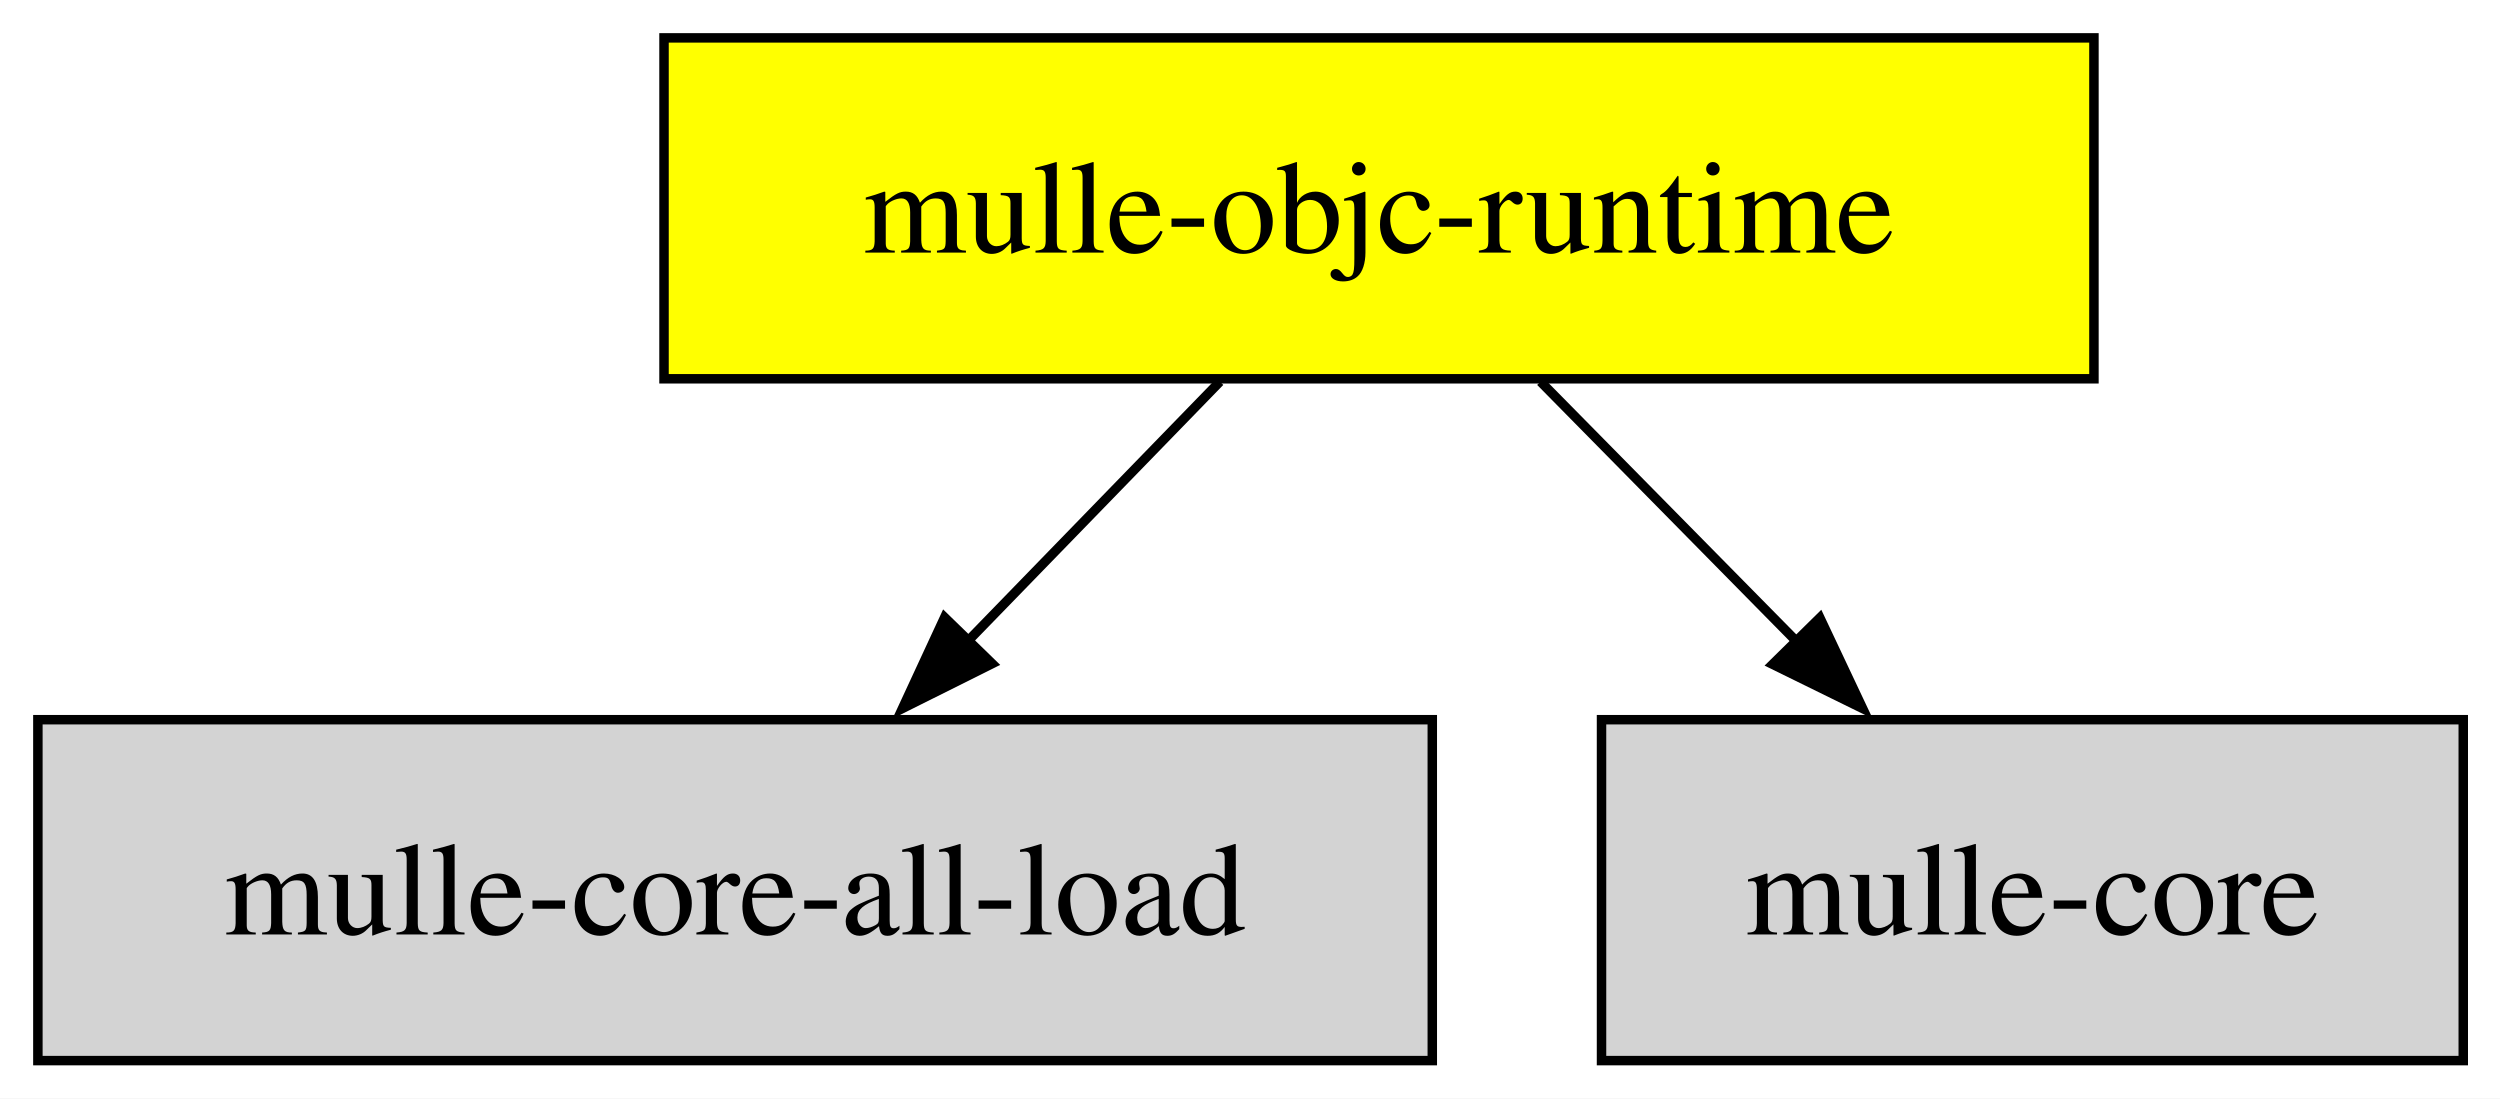
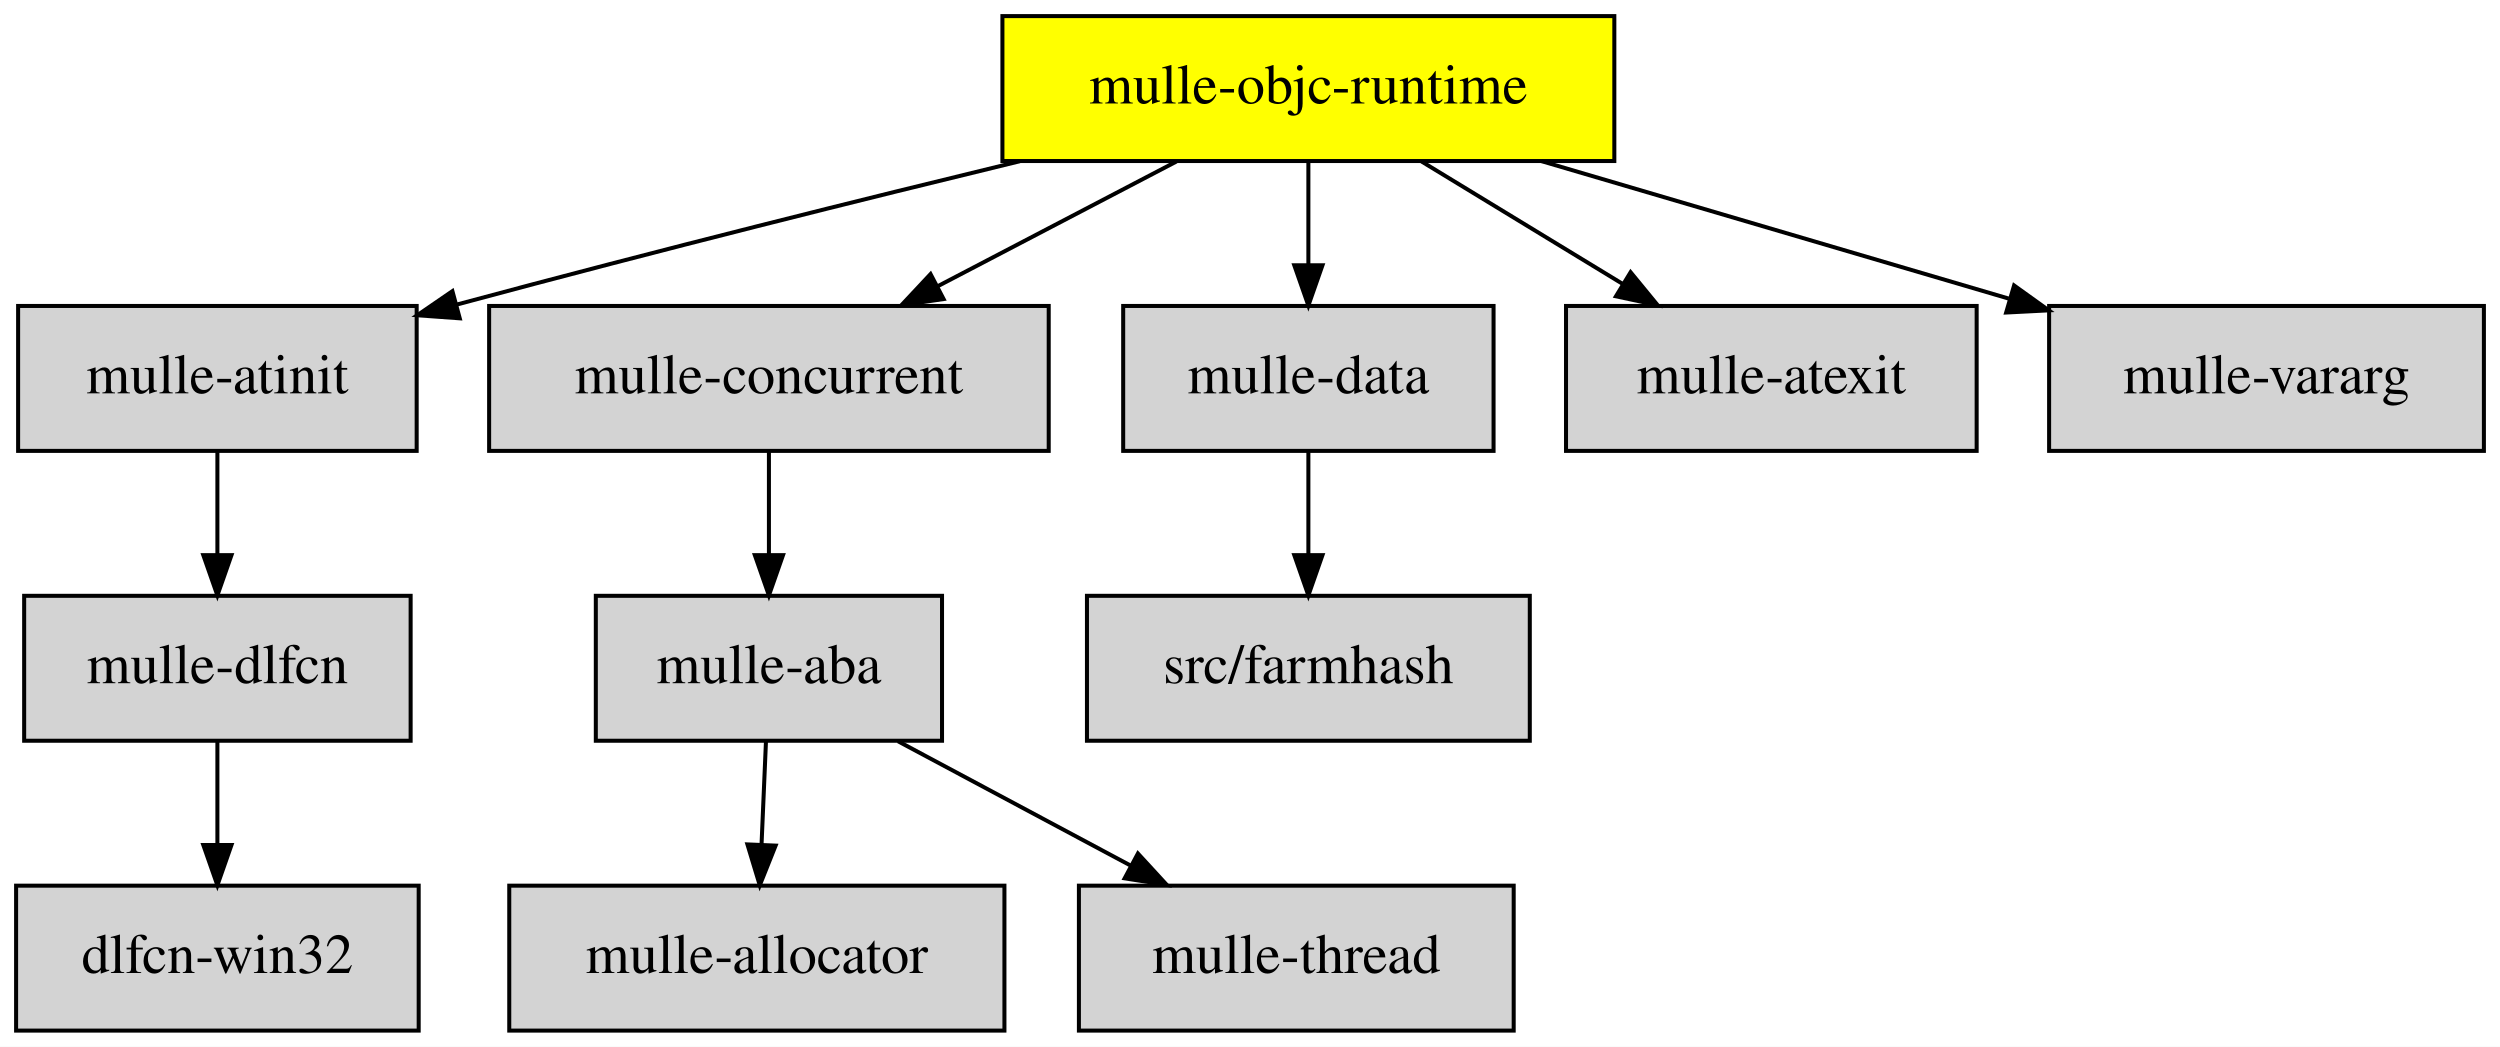
- <svg xmlns="http://www.w3.org/2000/svg" xmlns:xlink="http://www.w3.org/1999/xlink" width="264pt" height="116pt" viewBox="0.00 0.00 264.00 116.00">
-   <g id="graph0" class="graph" transform="scale(1 1) rotate(0) translate(4 112)">
-     <polygon fill="white" stroke="none" points="-4,4 -4,-112 260.12,-112 260.12,4 -4,4" />
+ <svg xmlns="http://www.w3.org/2000/svg" width="621pt" height="260pt" viewBox="0.00 0.00 621.00 260.00">
+   <g id="graph0" class="graph" transform="scale(1 1) rotate(0) translate(4 256)">
+     <polygon fill="white" stroke="transparent" points="-4,4 -4,-256 617,-256 617,4 -4,4" />
    <g id="node1" class="node">
-       <polygon fill="yellow" stroke="black" points="217.12,-108 66.12,-108 66.12,-72 217.12,-72 217.12,-108" />
-       <text xml:space="preserve" text-anchor="middle" x="141.62" y="-85.33" font-family="Times,serif" font-size="14.00">mulle-objc-runtime</text>
+       <polygon fill="yellow" stroke="black" points="397,-252 245,-252 245,-216 397,-216 397,-252" />
+       <text text-anchor="middle" x="321" y="-230.3" font-family="Times,serif" font-size="14.00">mulle-objc-runtime</text>
+     </g>
+     <g id="node5" class="node">
+       <polygon fill="lightgrey" stroke="black" points="99.5,-180 0.5,-180 0.5,-144 99.5,-144 99.5,-180" />
+       <text text-anchor="middle" x="50" y="-158.3" font-family="Times,serif" font-size="14.00">mulle-atinit</text>
+     </g>
+     <g id="edge8" class="edge">
+       <path fill="none" stroke="black" d="M249.32,-215.95C210.34,-206.49 161.07,-194.24 109.32,-180.31" />
+       <polygon fill="black" stroke="black" points="110.2,-176.93 99.64,-177.69 108.38,-183.68 110.2,-176.93" />
+     </g>
+     <g id="node7" class="node">
+       <polygon fill="lightgrey" stroke="black" points="256.5,-180 117.5,-180 117.5,-144 256.5,-144 256.5,-180" />
+       <text text-anchor="middle" x="187" y="-158.3" font-family="Times,serif" font-size="14.00">mulle-concurrent</text>
+     </g>
+     <g id="edge9" class="edge">
+       <path fill="none" stroke="black" d="M288.22,-215.88C270.37,-206.55 248.1,-194.92 229,-184.94" />
+       <polygon fill="black" stroke="black" points="230.39,-181.72 219.91,-180.19 227.15,-187.92 230.39,-181.72" />
+     </g>
+     <g id="node8" class="node">
+       <polygon fill="lightgrey" stroke="black" points="367,-180 275,-180 275,-144 367,-144 367,-180" />
+       <text text-anchor="middle" x="321" y="-158.3" font-family="Times,serif" font-size="14.00">mulle-data</text>
+     </g>
+     <g id="edge10" class="edge">
+       <path fill="none" stroke="black" d="M321,-215.7C321,-207.98 321,-198.71 321,-190.11" />
+       <polygon fill="black" stroke="black" points="324.5,-190.1 321,-180.1 317.5,-190.1 324.5,-190.1" />
+     </g>
+     <g id="node11" class="node">
+       <polygon fill="lightgrey" stroke="black" points="487,-180 385,-180 385,-144 487,-144 487,-180" />
+       <text text-anchor="middle" x="436" y="-158.3" font-family="Times,serif" font-size="14.00">mulle-atexit</text>
+     </g>
+     <g id="edge7" class="edge">
+       <path fill="none" stroke="black" d="M349.13,-215.88C364.17,-206.72 382.87,-195.34 399.06,-185.48" />
+       <polygon fill="black" stroke="black" points="401.04,-188.38 407.76,-180.19 397.4,-182.4 401.04,-188.38" />
+     </g>
+     <g id="node12" class="node">
+       <polygon fill="lightgrey" stroke="black" points="613,-180 505,-180 505,-144 613,-144 613,-180" />
+       <text text-anchor="middle" x="559" y="-158.3" font-family="Times,serif" font-size="14.00">mulle-vararg</text>
+     </g>
+     <g id="edge11" class="edge">
+       <path fill="none" stroke="black" d="M378.92,-215.97C414.01,-205.65 458.82,-192.47 494.96,-181.83" />
+       <polygon fill="black" stroke="black" points="496.3,-185.09 504.91,-178.91 494.33,-178.37 496.3,-185.09" />
    </g>
    <g id="node2" class="node">
-       <g id="a_node2">
-         <a xlink:href="https://github.com/mulle-core/mulle-core-all-load" xlink:title="mulle-core-all-load">
-           <polygon fill="lightgrey" stroke="black" points="147.25,-36 0,-36 0,0 147.25,0 147.25,-36" />
-           <text xml:space="preserve" text-anchor="middle" x="73.62" y="-13.32" font-family="Times,serif" font-size="14.00">mulle-core-all-load</text>
-         </a>
-       </g>
+       <polygon fill="lightgrey" stroke="black" points="230,-108 144,-108 144,-72 230,-72 230,-108" />
+       <text text-anchor="middle" x="187" y="-86.3" font-family="Times,serif" font-size="14.00">mulle-aba</text>
+     </g>
+     <g id="node3" class="node">
+       <polygon fill="lightgrey" stroke="black" points="245.5,-36 122.5,-36 122.5,0 245.5,0 245.5,-36" />
+       <text text-anchor="middle" x="184" y="-14.3" font-family="Times,serif" font-size="14.00">mulle-allocator</text>
+     </g>
+     <g id="edge1" class="edge">
+       <path fill="none" stroke="black" d="M186.26,-71.7C185.93,-63.98 185.53,-54.71 185.16,-46.11" />
+       <polygon fill="black" stroke="black" points="188.66,-45.95 184.73,-36.1 181.66,-46.25 188.66,-45.95" />
+     </g>
+     <g id="node4" class="node">
+       <polygon fill="lightgrey" stroke="black" points="372,-36 264,-36 264,0 372,0 372,-36" />
+       <text text-anchor="middle" x="318" y="-14.3" font-family="Times,serif" font-size="14.00">mulle-thread</text>
    </g>
    <g id="edge2" class="edge">
-       <path fill="none" stroke="black" d="M124.82,-71.7C116.75,-63.39 106.92,-53.28 98.05,-44.14" />
-       <polygon fill="black" stroke="black" points="100.77,-41.92 91.3,-37.19 95.75,-46.8 100.77,-41.92" />
+       <path fill="none" stroke="black" d="M219.05,-71.88C236.49,-62.55 258.27,-50.92 276.94,-40.94" />
+       <polygon fill="black" stroke="black" points="278.66,-43.99 285.83,-36.19 275.36,-37.82 278.66,-43.99" />
    </g>
-     <g id="node3" class="node">
-       <g id="a_node3">
-         <a xlink:href="https://github.com/mulle-core/mulle-core" xlink:title="mulle-core">
-           <polygon fill="lightgrey" stroke="black" points="256.12,-36 165.12,-36 165.12,0 256.12,0 256.12,-36" />
-           <text xml:space="preserve" text-anchor="middle" x="210.62" y="-13.32" font-family="Times,serif" font-size="14.00">mulle-core</text>
-         </a>
-       </g>
+     <g id="node6" class="node">
+       <polygon fill="lightgrey" stroke="black" points="98,-108 2,-108 2,-72 98,-72 98,-108" />
+       <text text-anchor="middle" x="50" y="-86.3" font-family="Times,serif" font-size="14.00">mulle-dlfcn</text>
    </g>
-     <g id="edge1" class="edge">
-       <path fill="none" stroke="black" d="M158.68,-71.7C166.87,-63.39 176.84,-53.28 185.84,-44.14" />
-       <polygon fill="black" stroke="black" points="188.18,-46.76 192.7,-37.18 183.19,-41.85 188.18,-46.76" />
+     <g id="edge3" class="edge">
+       <path fill="none" stroke="black" d="M50,-143.7C50,-135.98 50,-126.71 50,-118.11" />
+       <polygon fill="black" stroke="black" points="53.5,-118.1 50,-108.1 46.5,-118.1 53.5,-118.1" />
+     </g>
+     <g id="node10" class="node">
+       <polygon fill="lightgrey" stroke="black" points="100,-36 0,-36 0,0 100,0 100,-36" />
+       <text text-anchor="middle" x="50" y="-14.3" font-family="Times,serif" font-size="14.00">dlfcn-win32</text>
+     </g>
+     <g id="edge6" class="edge">
+       <path fill="none" stroke="black" d="M50,-71.7C50,-63.98 50,-54.71 50,-46.11" />
+       <polygon fill="black" stroke="black" points="53.5,-46.1 50,-36.1 46.5,-46.1 53.5,-46.1" />
+     </g>
+     <g id="edge4" class="edge">
+       <path fill="none" stroke="black" d="M187,-143.7C187,-135.98 187,-126.71 187,-118.11" />
+       <polygon fill="black" stroke="black" points="190.5,-118.1 187,-108.1 183.5,-118.1 190.5,-118.1" />
+     </g>
+     <g id="node9" class="node">
+       <polygon fill="lightgrey" stroke="black" points="376,-108 266,-108 266,-72 376,-72 376,-108" />
+       <text text-anchor="middle" x="321" y="-86.3" font-family="Times,serif" font-size="14.00">src/farmhash</text>
+     </g>
+     <g id="edge5" class="edge">
+       <path fill="none" stroke="black" d="M321,-143.7C321,-135.98 321,-126.71 321,-118.11" />
+       <polygon fill="black" stroke="black" points="324.5,-118.1 321,-108.1 317.5,-118.1 324.5,-118.1" />
    </g>
  </g>
</svg>
